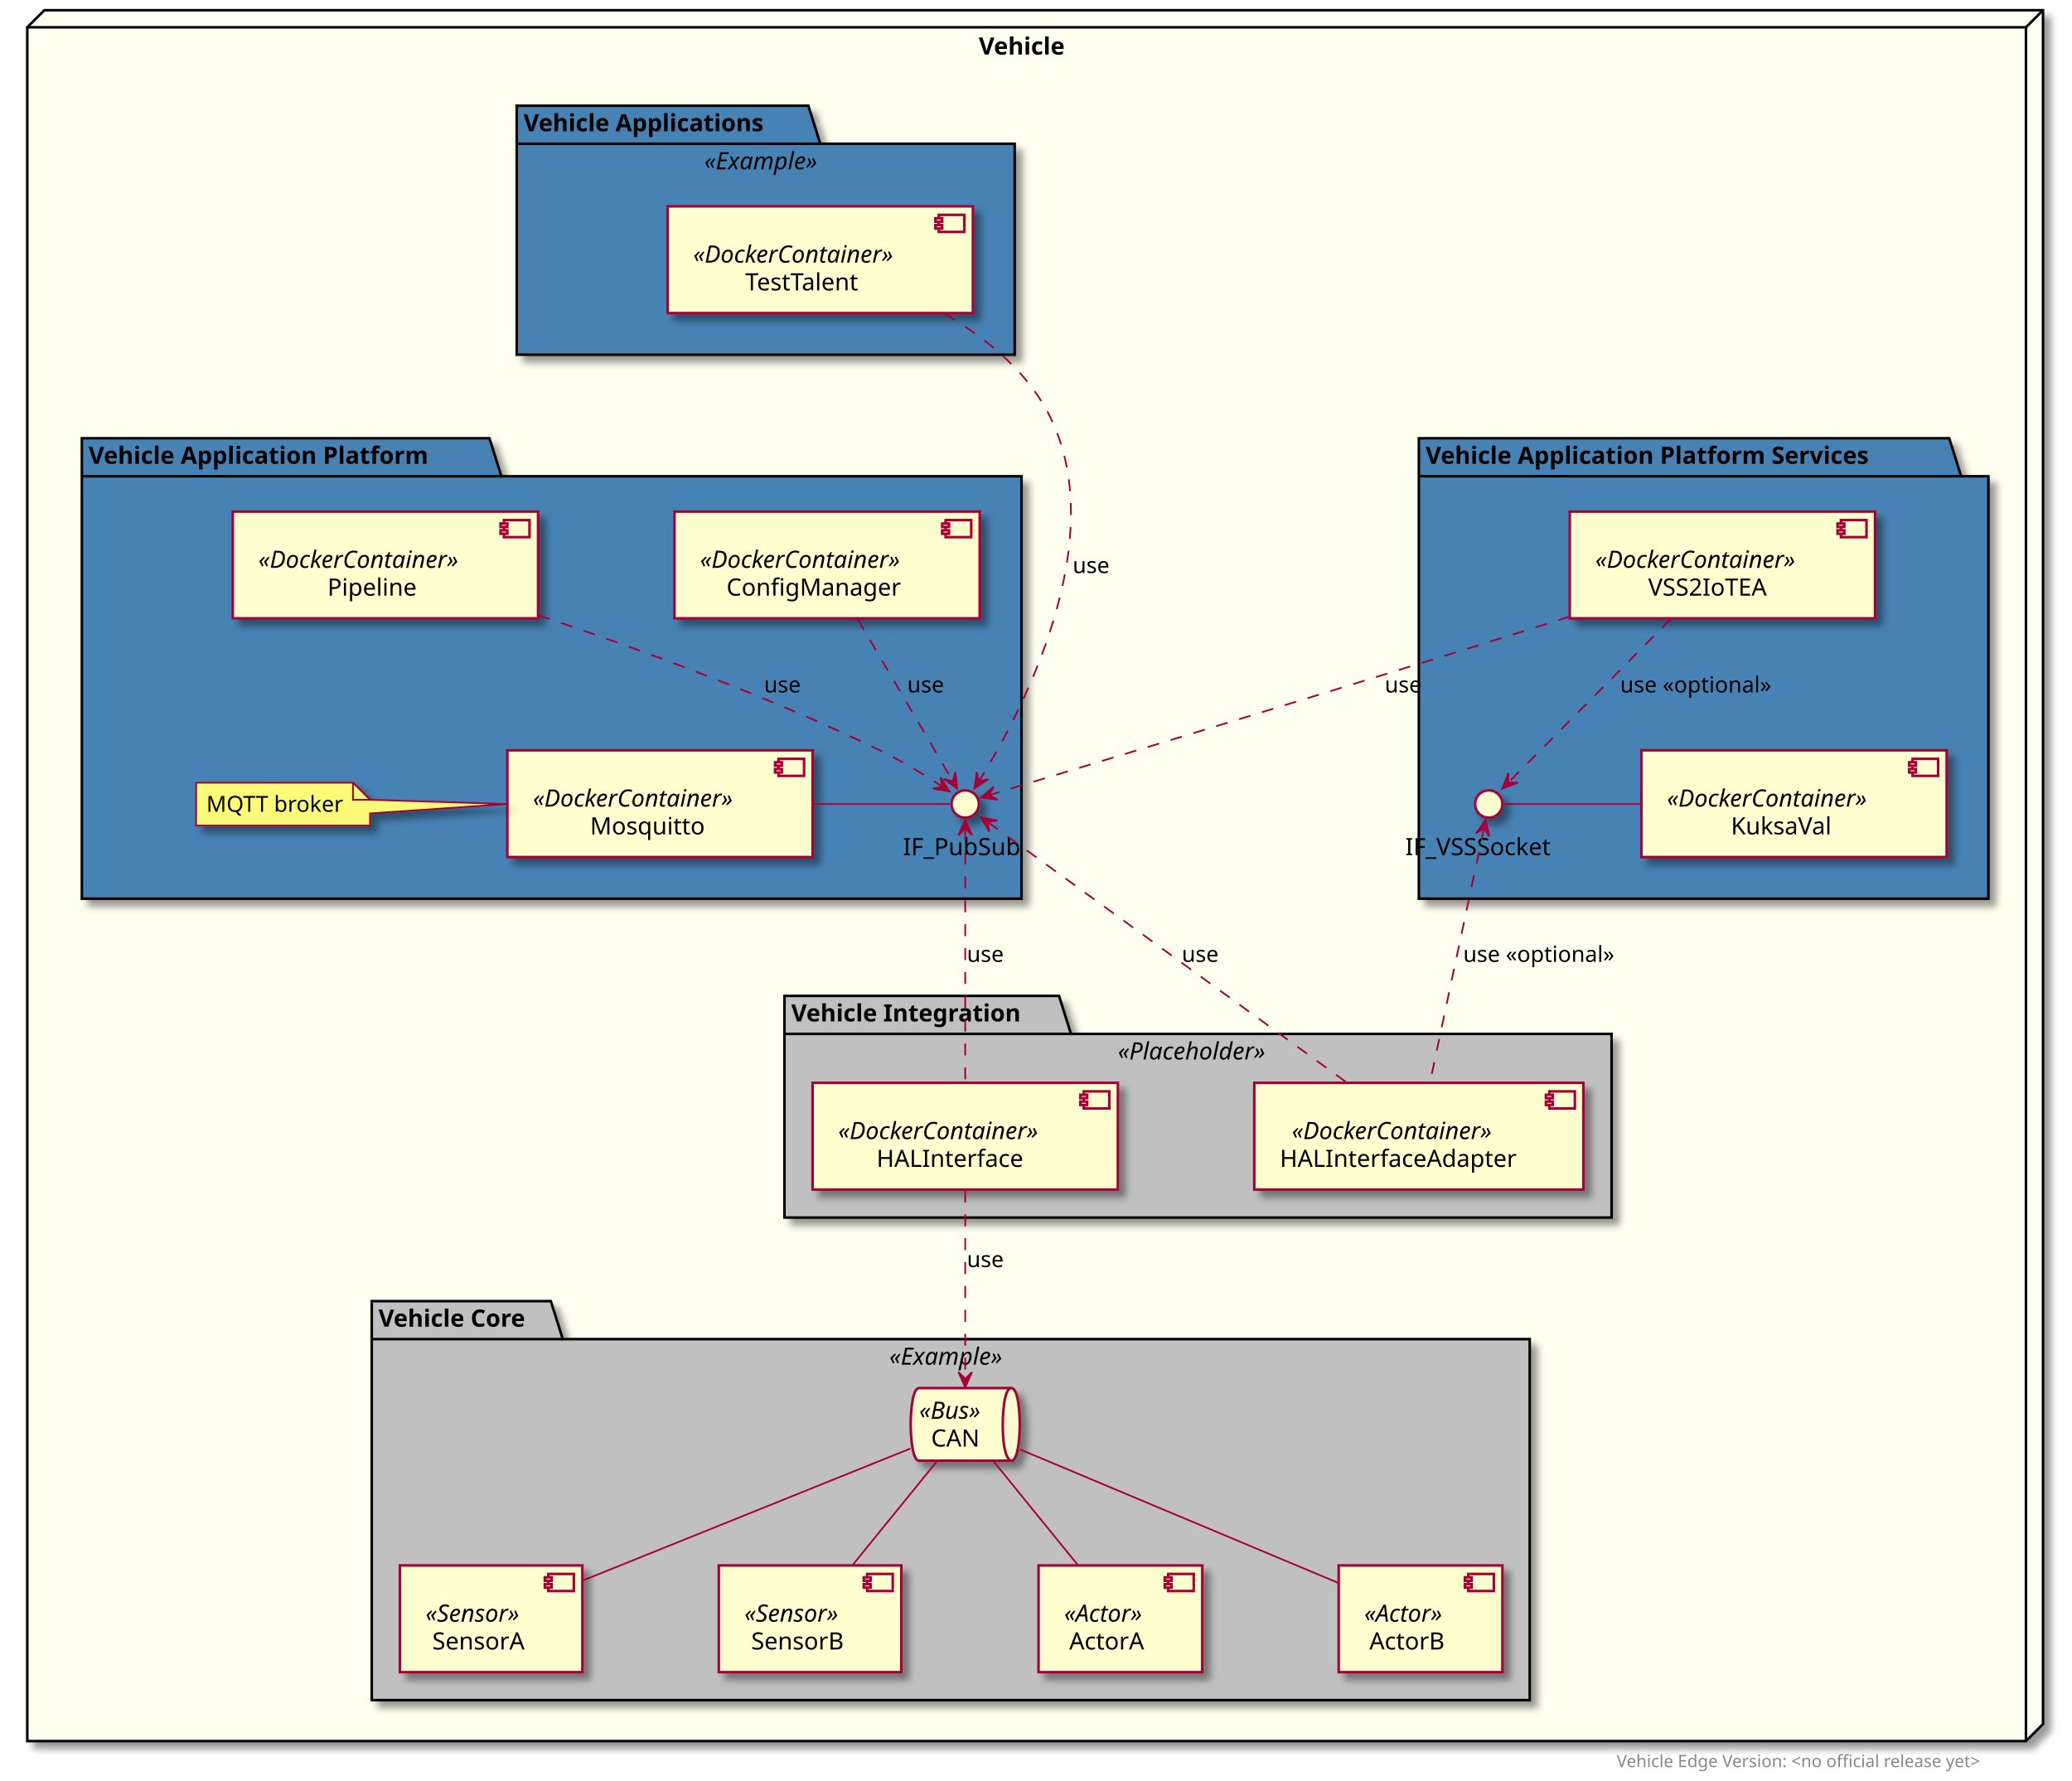
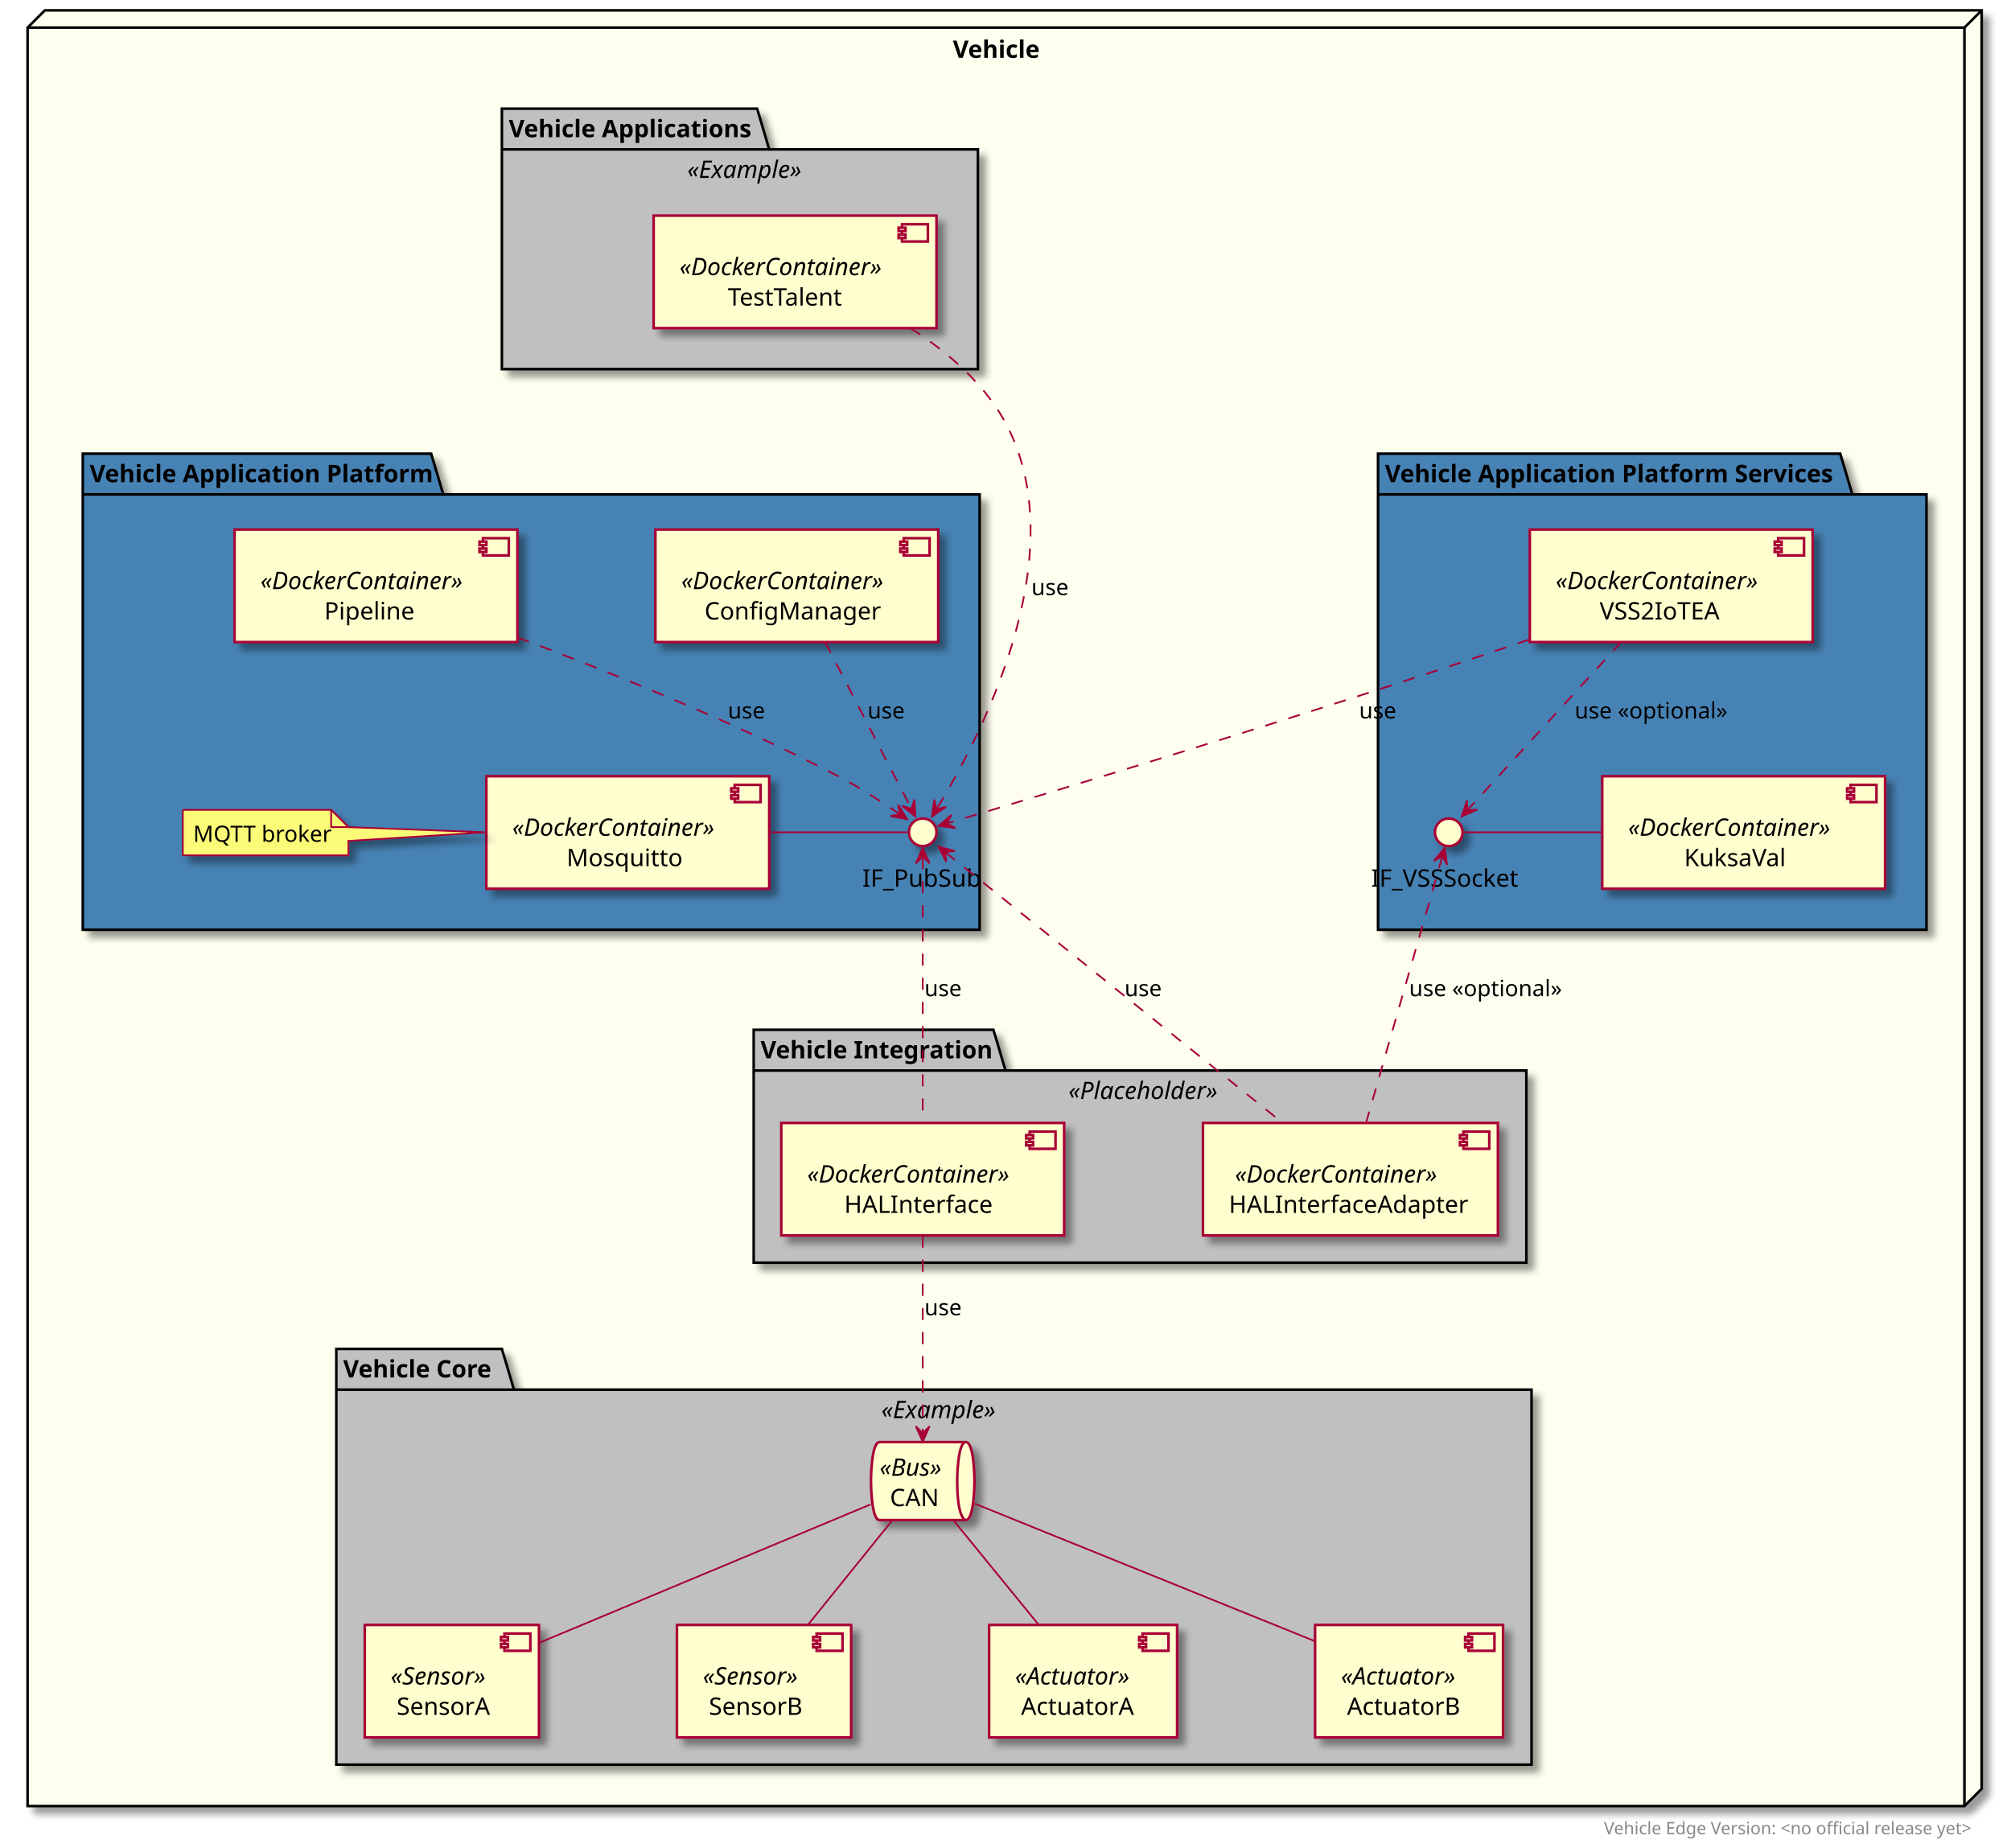
- <svg xmlns="http://www.w3.org/2000/svg" contentScriptType="application/ecmascript" contentStyleType="text/css" height="1044px" preserveAspectRatio="none" style="width:1215px;height:1044px;" version="1.1" viewBox="0 0 1215 1044" width="1215px" zoomAndPan="magnify">
+ <svg xmlns="http://www.w3.org/2000/svg" contentScriptType="application/ecmascript" contentStyleType="text/css" height="1071px" preserveAspectRatio="none" style="width:1166px;height:1071px;" version="1.1" viewBox="0 0 1166 1071" width="1166px" zoomAndPan="magnify">
  <defs>
-     <filter height="300%" id="fizo7m7ipz1rs" width="300%" x="-1" y="-1">
+     <filter height="300%" id="f1oerkm5m8w1d6" width="300%" x="-1" y="-1">
      <feGaussianBlur result="blurOut" stdDeviation="2.0" />
      <feColorMatrix in="blurOut" result="blurOut2" type="matrix" values="0 0 0 0 0 0 0 0 0 0 0 0 0 0 0 0 0 0 .4 0" />
      <feOffset dx="4.0" dy="4.0" in="blurOut2" result="blurOut3" />
      <feBlend in="SourceGraphic" in2="blurOut3" mode="normal" />
    </filter>
  </defs>
  <g>
-     <polygon fill="#FFFFF0" filter="url(#fizo7m7ipz1rs)" points="16,16,26,6,1198,6,1198,1011,1188,1021,16,1021,16,16" style="stroke:#000000;stroke-width:1.5;" />
-     <line style="stroke:#000000;stroke-width:1.5;" x1="1188" x2="1198" y1="16" y2="6" />
-     <line style="stroke:#000000;stroke-width:1.5;" x1="16" x2="1188" y1="16" y2="16" />
-     <line style="stroke:#000000;stroke-width:1.5;" x1="1188" x2="1188" y1="16" y2="1021" />
-     <text fill="#000000" font-family="sans-serif" font-size="14" font-weight="bold" lengthAdjust="spacing" textLength="58" x="574" y="31.995">Vehicle</text>
-     <polygon fill="#4682B4" filter="url(#fizo7m7ipz1rs)" points="48,257,287,257,294,279.297,599,279.297,599,527,48,527,48,257" style="stroke:#000000;stroke-width:1.5;" />
-     <line style="stroke:#000000;stroke-width:1.5;" x1="48" x2="294" y1="279.297" y2="279.297" />
-     <text fill="#000000" font-family="sans-serif" font-size="14" font-weight="bold" lengthAdjust="spacing" textLength="233" x="52" y="271.995">Vehicle Application Platform</text>
-     <polygon fill="#4682B4" filter="url(#fizo7m7ipz1rs)" points="832,257,1143,257,1150,279.297,1166,279.297,1166,527,832,527,832,257" style="stroke:#000000;stroke-width:1.5;" />
-     <line style="stroke:#000000;stroke-width:1.5;" x1="832" x2="1150" y1="279.297" y2="279.297" />
-     <text fill="#000000" font-family="sans-serif" font-size="14" font-weight="bold" lengthAdjust="spacing" textLength="305" x="836" y="271.995">Vehicle Application Platform Services</text>
-     <polygon fill="#4682B4" filter="url(#fizo7m7ipz1rs)" points="303,62,474,62,481,84.297,595,84.297,595,208,303,208,303,62" style="stroke:#000000;stroke-width:1.5;" />
-     <line style="stroke:#000000;stroke-width:1.5;" x1="303" x2="481" y1="84.297" y2="84.297" />
-     <text fill="#000000" font-family="sans-serif" font-size="14" font-weight="bold" lengthAdjust="spacing" textLength="165" x="307" y="76.995">Vehicle Applications</text>
-     <text fill="#000000" font-family="sans-serif" font-size="14" font-style="italic" lengthAdjust="spacing" textLength="80" x="413" y="99.292">«Example»</text>
-     <polygon fill="#C0C0C0" filter="url(#fizo7m7ipz1rs)" points="460,584,621,584,628,606.297,945,606.297,945,714,460,714,460,584" style="stroke:#000000;stroke-width:1.5;" />
-     <line style="stroke:#000000;stroke-width:1.5;" x1="460" x2="628" y1="606.297" y2="606.297" />
-     <text fill="#000000" font-family="sans-serif" font-size="14" font-weight="bold" lengthAdjust="spacing" textLength="155" x="464" y="598.995">Vehicle Integration</text>
-     <text fill="#000000" font-family="sans-serif" font-size="14" font-style="italic" lengthAdjust="spacing" textLength="102" x="655.5" y="621.292">«Placeholder»</text>
-     <polygon fill="#C0C0C0" filter="url(#fizo7m7ipz1rs)" points="218,763,323,763,330,785.297,897,785.297,897,997,218,997,218,763" style="stroke:#000000;stroke-width:1.5;" />
-     <line style="stroke:#000000;stroke-width:1.5;" x1="218" x2="330" y1="785.297" y2="785.297" />
-     <text fill="#000000" font-family="sans-serif" font-size="14" font-weight="bold" lengthAdjust="spacing" textLength="99" x="222" y="777.995">Vehicle Core</text>
-     <text fill="#000000" font-family="sans-serif" font-size="14" font-style="italic" lengthAdjust="spacing" textLength="80" x="521.5" y="800.292">«Example»</text>
-     <rect fill="#FEFECE" filter="url(#fizo7m7ipz1rs)" height="62.594" style="stroke:#A80036;stroke-width:1.5;" width="179" x="395.5" y="300" />
-     <rect fill="#FEFECE" height="10" style="stroke:#A80036;stroke-width:1.5;" width="15" x="554.5" y="305" />
-     <rect fill="#FEFECE" height="2" style="stroke:#A80036;stroke-width:1.5;" width="4" x="552.5" y="307" />
-     <rect fill="#FEFECE" height="2" style="stroke:#A80036;stroke-width:1.5;" width="4" x="552.5" y="311" />
-     <text fill="#000000" font-family="sans-serif" font-size="14" font-style="italic" lengthAdjust="spacing" textLength="139" x="410.5" y="332.995">«DockerContainer»</text>
-     <text fill="#000000" font-family="sans-serif" font-size="14" lengthAdjust="spacing" textLength="108" x="426" y="349.292">ConfigManager</text>
-     <rect fill="#FEFECE" filter="url(#fizo7m7ipz1rs)" height="62.594" style="stroke:#A80036;stroke-width:1.5;" width="179" x="136.5" y="300" />
-     <rect fill="#FEFECE" height="10" style="stroke:#A80036;stroke-width:1.5;" width="15" x="295.5" y="305" />
-     <rect fill="#FEFECE" height="2" style="stroke:#A80036;stroke-width:1.5;" width="4" x="293.5" y="307" />
-     <rect fill="#FEFECE" height="2" style="stroke:#A80036;stroke-width:1.5;" width="4" x="293.5" y="311" />
-     <text fill="#000000" font-family="sans-serif" font-size="14" font-style="italic" lengthAdjust="spacing" textLength="139" x="151.5" y="332.995">«DockerContainer»</text>
-     <text fill="#000000" font-family="sans-serif" font-size="14" lengthAdjust="spacing" textLength="58" x="192" y="349.292">Pipeline</text>
-     <rect fill="#FEFECE" filter="url(#fizo7m7ipz1rs)" height="62.594" style="stroke:#A80036;stroke-width:1.5;" width="179" x="297.5" y="440" />
-     <rect fill="#FEFECE" height="10" style="stroke:#A80036;stroke-width:1.5;" width="15" x="456.5" y="445" />
-     <rect fill="#FEFECE" height="2" style="stroke:#A80036;stroke-width:1.5;" width="4" x="454.5" y="447" />
-     <rect fill="#FEFECE" height="2" style="stroke:#A80036;stroke-width:1.5;" width="4" x="454.5" y="451" />
-     <text fill="#000000" font-family="sans-serif" font-size="14" font-style="italic" lengthAdjust="spacing" textLength="139" x="312.5" y="472.995">«DockerContainer»</text>
-     <text fill="#000000" font-family="sans-serif" font-size="14" lengthAdjust="spacing" textLength="72" x="346" y="489.292">Mosquitto</text>
-     <ellipse cx="566" cy="471.5" fill="#FEFECE" filter="url(#fizo7m7ipz1rs)" rx="8" ry="8" style="stroke:#A80036;stroke-width:1.5;" />
-     <text fill="#000000" font-family="sans-serif" font-size="14" lengthAdjust="spacing" textLength="73" x="529.5" y="501.495">IF_PubSub</text>
-     <path d="M115,459 L115,484.133 A0,0 0 0 0 115,484.133 L217,484.133 A0,0 0 0 0 217,484.133 L217,477 L297.213,471.5 L217,469 L217,469 L207,459 L115,459 A0,0 0 0 0 115,459 " fill="#FBFB77" filter="url(#fizo7m7ipz1rs)" style="stroke:#A80036;stroke-width:1.0;" />
-     <path d="M207,459 L207,469 L217,469 L207,459 " fill="#FBFB77" style="stroke:#A80036;stroke-width:1.0;" />
-     <text fill="#000000" font-family="sans-serif" font-size="13" lengthAdjust="spacing" textLength="81" x="121" y="476.067">MQTT broker</text>
-     <rect fill="#FEFECE" filter="url(#fizo7m7ipz1rs)" height="62.594" style="stroke:#A80036;stroke-width:1.5;" width="179" x="920.5" y="300" />
-     <rect fill="#FEFECE" height="10" style="stroke:#A80036;stroke-width:1.5;" width="15" x="1079.5" y="305" />
-     <rect fill="#FEFECE" height="2" style="stroke:#A80036;stroke-width:1.5;" width="4" x="1077.5" y="307" />
-     <rect fill="#FEFECE" height="2" style="stroke:#A80036;stroke-width:1.5;" width="4" x="1077.5" y="311" />
-     <text fill="#000000" font-family="sans-serif" font-size="14" font-style="italic" lengthAdjust="spacing" textLength="139" x="935.5" y="332.995">«DockerContainer»</text>
-     <text fill="#000000" font-family="sans-serif" font-size="14" lengthAdjust="spacing" textLength="77" x="966.5" y="349.292">VSS2IoTEA</text>
-     <rect fill="#FEFECE" filter="url(#fizo7m7ipz1rs)" height="62.594" style="stroke:#A80036;stroke-width:1.5;" width="179" x="962.5" y="440" />
-     <rect fill="#FEFECE" height="10" style="stroke:#A80036;stroke-width:1.5;" width="15" x="1121.5" y="445" />
-     <rect fill="#FEFECE" height="2" style="stroke:#A80036;stroke-width:1.5;" width="4" x="1119.5" y="447" />
-     <rect fill="#FEFECE" height="2" style="stroke:#A80036;stroke-width:1.5;" width="4" x="1119.5" y="451" />
-     <text fill="#000000" font-family="sans-serif" font-size="14" font-style="italic" lengthAdjust="spacing" textLength="139" x="977.5" y="472.995">«DockerContainer»</text>
-     <text fill="#000000" font-family="sans-serif" font-size="14" lengthAdjust="spacing" textLength="64" x="1015" y="489.292">KuksaVal</text>
-     <ellipse cx="873" cy="471.5" fill="#FEFECE" filter="url(#fizo7m7ipz1rs)" rx="8" ry="8" style="stroke:#A80036;stroke-width:1.5;" />
-     <text fill="#000000" font-family="sans-serif" font-size="14" lengthAdjust="spacing" textLength="98" x="824" y="501.495">IF_VSSSocket</text>
-     <rect fill="#FEFECE" filter="url(#fizo7m7ipz1rs)" height="62.594" style="stroke:#A80036;stroke-width:1.5;" width="179" x="391.5" y="121" />
-     <rect fill="#FEFECE" height="10" style="stroke:#A80036;stroke-width:1.5;" width="15" x="550.5" y="126" />
-     <rect fill="#FEFECE" height="2" style="stroke:#A80036;stroke-width:1.5;" width="4" x="548.5" y="128" />
-     <rect fill="#FEFECE" height="2" style="stroke:#A80036;stroke-width:1.5;" width="4" x="548.5" y="132" />
-     <text fill="#000000" font-family="sans-serif" font-size="14" font-style="italic" lengthAdjust="spacing" textLength="139" x="406.5" y="153.995">«DockerContainer»</text>
-     <text fill="#000000" font-family="sans-serif" font-size="14" lengthAdjust="spacing" textLength="78" x="437" y="170.292">TestTalent</text>
-     <rect fill="#FEFECE" filter="url(#fizo7m7ipz1rs)" height="62.594" style="stroke:#A80036;stroke-width:1.5;" width="179" x="476.5" y="635" />
-     <rect fill="#FEFECE" height="10" style="stroke:#A80036;stroke-width:1.5;" width="15" x="635.5" y="640" />
-     <rect fill="#FEFECE" height="2" style="stroke:#A80036;stroke-width:1.5;" width="4" x="633.5" y="642" />
-     <rect fill="#FEFECE" height="2" style="stroke:#A80036;stroke-width:1.5;" width="4" x="633.5" y="646" />
-     <text fill="#000000" font-family="sans-serif" font-size="14" font-style="italic" lengthAdjust="spacing" textLength="139" x="491.5" y="667.995">«DockerContainer»</text>
-     <text fill="#000000" font-family="sans-serif" font-size="14" lengthAdjust="spacing" textLength="94" x="514" y="684.292">HALInterface</text>
-     <rect fill="#FEFECE" filter="url(#fizo7m7ipz1rs)" height="62.594" style="stroke:#A80036;stroke-width:1.5;" width="193" x="735.5" y="635" />
-     <rect fill="#FEFECE" height="10" style="stroke:#A80036;stroke-width:1.5;" width="15" x="908.5" y="640" />
-     <rect fill="#FEFECE" height="2" style="stroke:#A80036;stroke-width:1.5;" width="4" x="906.5" y="642" />
-     <rect fill="#FEFECE" height="2" style="stroke:#A80036;stroke-width:1.5;" width="4" x="906.5" y="646" />
-     <text fill="#000000" font-family="sans-serif" font-size="14" font-style="italic" lengthAdjust="spacing" textLength="139" x="757.5" y="667.995">«DockerContainer»</text>
-     <text fill="#000000" font-family="sans-serif" font-size="14" lengthAdjust="spacing" textLength="153" x="750.5" y="684.292">HALInterfaceAdapter</text>
-     <rect fill="#FEFECE" filter="url(#fizo7m7ipz1rs)" height="62.594" style="stroke:#A80036;stroke-width:1.5;" width="107" x="234.5" y="918" />
-     <rect fill="#FEFECE" height="10" style="stroke:#A80036;stroke-width:1.5;" width="15" x="321.5" y="923" />
-     <rect fill="#FEFECE" height="2" style="stroke:#A80036;stroke-width:1.5;" width="4" x="319.5" y="925" />
-     <rect fill="#FEFECE" height="2" style="stroke:#A80036;stroke-width:1.5;" width="4" x="319.5" y="929" />
-     <text fill="#000000" font-family="sans-serif" font-size="14" font-style="italic" lengthAdjust="spacing" textLength="67" x="249.5" y="950.995">«Sensor»</text>
-     <text fill="#000000" font-family="sans-serif" font-size="14" lengthAdjust="spacing" textLength="59" x="253.5" y="967.292">SensorA</text>
-     <rect fill="#FEFECE" filter="url(#fizo7m7ipz1rs)" height="62.594" style="stroke:#A80036;stroke-width:1.5;" width="107" x="421.5" y="918" />
-     <rect fill="#FEFECE" height="10" style="stroke:#A80036;stroke-width:1.5;" width="15" x="508.5" y="923" />
-     <rect fill="#FEFECE" height="2" style="stroke:#A80036;stroke-width:1.5;" width="4" x="506.5" y="925" />
-     <rect fill="#FEFECE" height="2" style="stroke:#A80036;stroke-width:1.5;" width="4" x="506.5" y="929" />
-     <text fill="#000000" font-family="sans-serif" font-size="14" font-style="italic" lengthAdjust="spacing" textLength="67" x="436.5" y="950.995">«Sensor»</text>
-     <text fill="#000000" font-family="sans-serif" font-size="14" lengthAdjust="spacing" textLength="59" x="440.5" y="967.292">SensorB</text>
-     <rect fill="#FEFECE" filter="url(#fizo7m7ipz1rs)" height="62.594" style="stroke:#A80036;stroke-width:1.5;" width="96" x="609" y="918" />
-     <rect fill="#FEFECE" height="10" style="stroke:#A80036;stroke-width:1.5;" width="15" x="685" y="923" />
-     <rect fill="#FEFECE" height="2" style="stroke:#A80036;stroke-width:1.5;" width="4" x="683" y="925" />
-     <rect fill="#FEFECE" height="2" style="stroke:#A80036;stroke-width:1.5;" width="4" x="683" y="929" />
-     <text fill="#000000" font-family="sans-serif" font-size="14" font-style="italic" lengthAdjust="spacing" textLength="56" x="624" y="950.995">«Actor»</text>
-     <text fill="#000000" font-family="sans-serif" font-size="14" lengthAdjust="spacing" textLength="50" x="627" y="967.292">ActorA</text>
-     <rect fill="#FEFECE" filter="url(#fizo7m7ipz1rs)" height="62.594" style="stroke:#A80036;stroke-width:1.5;" width="96" x="785" y="918" />
-     <rect fill="#FEFECE" height="10" style="stroke:#A80036;stroke-width:1.5;" width="15" x="861" y="923" />
-     <rect fill="#FEFECE" height="2" style="stroke:#A80036;stroke-width:1.5;" width="4" x="859" y="925" />
-     <rect fill="#FEFECE" height="2" style="stroke:#A80036;stroke-width:1.5;" width="4" x="859" y="929" />
-     <text fill="#000000" font-family="sans-serif" font-size="14" font-style="italic" lengthAdjust="spacing" textLength="56" x="800" y="950.995">«Actor»</text>
-     <text fill="#000000" font-family="sans-serif" font-size="14" lengthAdjust="spacing" textLength="50" x="803" y="967.292">ActorB</text>
-     <path d="M539,814 L593,814 C598,814 598,835.297 598,835.297 C598,835.297 598,856.594 593,856.594 L539,856.594 C534,856.594 534,835.297 534,835.297 C534,835.297 534,814 539,814 " fill="#FEFECE" filter="url(#fizo7m7ipz1rs)" style="stroke:#A80036;stroke-width:1.5;" />
-     <path d="M593,814 C588,814 588,835.297 588,835.297 C588,856.594 593,856.594 593,856.594 " fill="none" style="stroke:#A80036;stroke-width:1.5;" />
-     <text fill="#000000" font-family="sans-serif" font-size="14" font-style="italic" lengthAdjust="spacing" textLength="44" x="539" y="831.995">«Bus»</text>
-     <text fill="#000000" font-family="sans-serif" font-size="14" lengthAdjust="spacing" textLength="30" x="546" y="848.292">CAN</text>
-     <path d="M476.85,471.5 C503.548,471.5 530.247,471.5 556.946,471.5 " fill="none" id="Mosquitto-if_pb" style="stroke:#A80036;stroke-width:1.0;" />
-     <path d="M882.09,471.5 C908.86,471.5 935.629,471.5 962.399,471.5 " fill="none" id="if_vss-KuksaVal" style="stroke:#A80036;stroke-width:1.0;" />
-     <path d="M533.838,849.457 C486.816,868.402 398.716,903.895 341.746,926.847 " fill="none" id="CAN-SensorA" style="stroke:#A80036;stroke-width:1.0;" />
-     <path d="M549.309,857.043 C535.455,874.093 515.548,898.594 499.825,917.946 " fill="none" id="CAN-SensorB" style="stroke:#A80036;stroke-width:1.0;" />
-     <path d="M582.691,857.043 C596.545,874.093 616.452,898.594 632.175,917.946 " fill="none" id="CAN-ActorA" style="stroke:#A80036;stroke-width:1.0;" />
-     <path d="M598.206,850.01 C644.671,869.5 730.848,905.65 784.879,928.314 " fill="none" id="CAN-ActorB" style="stroke:#A80036;stroke-width:1.0;" />
-     <path d="M554.01,184.068 C577.489,197.811 600.818,216.549 614,241 C654.486,316.097 596.506,422.06 574.153,458.011 " fill="none" id="TestTalent-to-if_pb" style="stroke:#A80036;stroke-width:1.0;stroke-dasharray:7.0,7.0;" />
-     <polygon fill="#A80036" points="571.369,462.421,579.555,456.945,574.038,458.193,572.789,452.675,571.369,462.421" style="stroke:#A80036;stroke-width:1.0;" />
-     <text fill="#000000" font-family="sans-serif" font-size="13" lengthAdjust="spacing" textLength="23" x="629" y="336.067">use</text>
-     <path d="M979.595,363.127 C949.614,393.327 905.356,437.908 884.575,458.841 " fill="none" id="VSS2IoTEA-to-if_vss" style="stroke:#A80036;stroke-width:1.0;stroke-dasharray:7.0,7.0;" />
-     <polygon fill="#A80036" points="880.977,462.465,890.157,458.896,884.5,458.917,884.479,453.26,880.977,462.465" style="stroke:#A80036;stroke-width:1.0;" />
-     <text fill="#000000" font-family="sans-serif" font-size="13" lengthAdjust="spacing" textLength="94" x="950" y="406.067">use «optional»</text>
-     <path d="M920.453,361.591 C918.958,362.065 917.472,362.535 916,363 C785.845,404.101 627.793,451.883 580.211,466.223 " fill="none" id="VSS2IoTEA-to-if_pb" style="stroke:#A80036;stroke-width:1.0;stroke-dasharray:7.0,7.0;" />
-     <polygon fill="#A80036" points="575.21,467.729,584.981,468.964,579.998,466.287,582.674,461.304,575.21,467.729" style="stroke:#A80036;stroke-width:1.0;" />
-     <text fill="#000000" font-family="sans-serif" font-size="13" lengthAdjust="spacing" textLength="23" x="812" y="406.067">use</text>
-     <path d="M315.724,360.763 C373.977,380.32 450.892,408.44 516,440 C528.854,446.231 542.658,454.808 552.498,461.28 " fill="none" id="Pipeline-to-if_pb" style="stroke:#A80036;stroke-width:1.0;stroke-dasharray:7.0,7.0;" />
-     <polygon fill="#A80036" points="556.722,464.09,551.442,455.776,552.558,461.322,547.013,462.438,556.722,464.09" style="stroke:#A80036;stroke-width:1.0;" />
-     <text fill="#000000" font-family="sans-serif" font-size="13" lengthAdjust="spacing" textLength="23" x="448" y="406.067">use</text>
-     <path d="M502.977,363.127 C520.482,392.951 546.22,436.8 558.691,458.048 " fill="none" id="ConfigManager-to-if_pb" style="stroke:#A80036;stroke-width:1.0;stroke-dasharray:7.0,7.0;" />
-     <polygon fill="#A80036" points="561.284,462.465,560.177,452.679,558.752,458.153,553.278,456.729,561.284,462.465" style="stroke:#A80036;stroke-width:1.0;" />
-     <text fill="#000000" font-family="sans-serif" font-size="13" lengthAdjust="spacing" textLength="23" x="532" y="406.067">use</text>
-     <path d="M579.461,482.267 C617.776,510.067 728.605,590.48 789.935,634.979 " fill="none" id="if_pb-backto-HALInterfaceAdapter" style="stroke:#A80036;stroke-width:1.0;stroke-dasharray:7.0,7.0;" />
-     <polygon fill="#A80036" points="575.156,479.143,580.092,487.665,579.203,482.079,584.79,481.19,575.156,479.143" style="stroke:#A80036;stroke-width:1.0;" />
-     <text fill="#000000" font-family="sans-serif" font-size="13" lengthAdjust="spacing" textLength="23" x="693" y="564.067">use</text>
-     <path d="M870.139,485.968 C863.638,516.571 847.616,591.992 838.542,634.705 " fill="none" id="if_vss-backto-HALInterfaceAdapter" style="stroke:#A80036;stroke-width:1.0;stroke-dasharray:7.0,7.0;" />
-     <polygon fill="#A80036" points="871.238,480.793,865.454,488.764,870.198,485.684,873.279,490.428,871.238,480.793" style="stroke:#A80036;stroke-width:1.0;" />
-     <text fill="#000000" font-family="sans-serif" font-size="13" lengthAdjust="spacing" textLength="94" x="858" y="564.067">use «optional»</text>
-     <path d="M566,485.968 C566,516.571 566,591.992 566,634.705 " fill="none" id="if_pb-backto-HALInterface" style="stroke:#A80036;stroke-width:1.0;stroke-dasharray:7.0,7.0;" />
-     <polygon fill="#A80036" points="566,480.793,562,489.793,566,485.793,570,489.793,566,480.793" style="stroke:#A80036;stroke-width:1.0;" />
-     <text fill="#000000" font-family="sans-serif" font-size="13" lengthAdjust="spacing" textLength="23" x="567" y="564.067">use</text>
-     <path d="M566,698.13 C566,729.688 566,778.362 566,808.223 " fill="none" id="HALInterface-to-CAN" style="stroke:#A80036;stroke-width:1.0;stroke-dasharray:7.0,7.0;" />
-     <polygon fill="#A80036" points="566,813.571,570,804.571,566,808.571,562,804.571,566,813.571" style="stroke:#A80036;stroke-width:1.0;" />
-     <text fill="#000000" font-family="sans-serif" font-size="13" lengthAdjust="spacing" textLength="23" x="567" y="743.067">use</text>
-     <text fill="#888888" font-family="sans-serif" font-size="10" lengthAdjust="spacing" textLength="254" x="948" y="1036.282">Vehicle Edge Version: &lt;no official release yet&gt;</text>
+     <polygon fill="#FFFFF0" filter="url(#f1oerkm5m8w1d6)" points="16,16,26,6,1149,6,1149,1037,1139,1047,16,1047,16,16" style="stroke:#000000;stroke-width:1.5;" />
+     <line style="stroke:#000000;stroke-width:1.5;" x1="1139" x2="1149" y1="16" y2="6" />
+     <line style="stroke:#000000;stroke-width:1.5;" x1="16" x2="1139" y1="16" y2="16" />
+     <line style="stroke:#000000;stroke-width:1.5;" x1="1139" x2="1139" y1="16" y2="1047" />
+     <text fill="#000000" font-family="sans-serif" font-size="14" font-weight="bold" lengthAdjust="spacing" textLength="52" x="552.5" y="33.533">Vehicle</text>
+     <polygon fill="#4682B4" filter="url(#f1oerkm5m8w1d6)" points="48,263,250,263,257,286.609,568,286.609,568,539,48,539,48,263" style="stroke:#000000;stroke-width:1.5;" />
+     <line style="stroke:#000000;stroke-width:1.5;" x1="48" x2="257" y1="286.609" y2="286.609" />
+     <text fill="#000000" font-family="sans-serif" font-size="14" font-weight="bold" lengthAdjust="spacing" textLength="196" x="52" y="279.533">Vehicle Application Platform</text>
+     <polygon fill="#4682B4" filter="url(#f1oerkm5m8w1d6)" points="799,263,1067,263,1074,286.609,1117,286.609,1117,539,799,539,799,263" style="stroke:#000000;stroke-width:1.5;" />
+     <line style="stroke:#000000;stroke-width:1.5;" x1="799" x2="1074" y1="286.609" y2="286.609" />
+     <text fill="#000000" font-family="sans-serif" font-size="14" font-weight="bold" lengthAdjust="spacing" textLength="262" x="803" y="279.533">Vehicle Application Platform Services</text>
+     <polygon fill="#C0C0C0" filter="url(#f1oerkm5m8w1d6)" points="291,63,439,63,446,86.609,567,86.609,567,214,291,214,291,63" style="stroke:#000000;stroke-width:1.5;" />
+     <line style="stroke:#000000;stroke-width:1.5;" x1="291" x2="446" y1="86.609" y2="86.609" />
+     <text fill="#000000" font-family="sans-serif" font-size="14" font-weight="bold" lengthAdjust="spacing" textLength="142" x="295" y="79.533">Vehicle Applications</text>
+     <text fill="#000000" font-family="sans-serif" font-size="14" font-style="italic" lengthAdjust="spacing" textLength="69" x="398.5" y="103.143">«Example»</text>
+     <polygon fill="#C0C0C0" filter="url(#f1oerkm5m8w1d6)" points="437,597,576,597,583,620.609,885,620.609,885,732,437,732,437,597" style="stroke:#000000;stroke-width:1.5;" />
+     <line style="stroke:#000000;stroke-width:1.5;" x1="437" x2="583" y1="620.609" y2="620.609" />
+     <text fill="#000000" font-family="sans-serif" font-size="14" font-weight="bold" lengthAdjust="spacing" textLength="133" x="441" y="613.533">Vehicle Integration</text>
+     <text fill="#000000" font-family="sans-serif" font-size="14" font-style="italic" lengthAdjust="spacing" textLength="91" x="619.5" y="637.143">«Placeholder»</text>
+     <polygon fill="#C0C0C0" filter="url(#f1oerkm5m8w1d6)" points="195,782,291,782,298,805.609,888,805.609,888,1023,195,1023,195,782" style="stroke:#000000;stroke-width:1.5;" />
+     <line style="stroke:#000000;stroke-width:1.5;" x1="195" x2="298" y1="805.609" y2="805.609" />
+     <text fill="#000000" font-family="sans-serif" font-size="14" font-weight="bold" lengthAdjust="spacing" textLength="90" x="199" y="798.533">Vehicle Core</text>
+     <text fill="#000000" font-family="sans-serif" font-size="14" font-style="italic" lengthAdjust="spacing" textLength="69" x="511" y="822.143">«Example»</text>
+     <rect fill="#FEFECE" filter="url(#f1oerkm5m8w1d6)" height="65.219" style="stroke:#A80036;stroke-width:1.5;" width="164" x="380" y="307" />
+     <rect fill="#FEFECE" height="10" style="stroke:#A80036;stroke-width:1.5;" width="15" x="524" y="312" />
+     <rect fill="#FEFECE" height="2" style="stroke:#A80036;stroke-width:1.5;" width="4" x="522" y="314" />
+     <rect fill="#FEFECE" height="2" style="stroke:#A80036;stroke-width:1.5;" width="4" x="522" y="318" />
+     <text fill="#000000" font-family="sans-serif" font-size="14" font-style="italic" lengthAdjust="spacing" textLength="124" x="395" y="341.533">«DockerContainer»</text>
+     <text fill="#000000" font-family="sans-serif" font-size="14" lengthAdjust="spacing" textLength="97" x="408.5" y="359.143">ConfigManager</text>
+     <rect fill="#FEFECE" filter="url(#f1oerkm5m8w1d6)" height="65.219" style="stroke:#A80036;stroke-width:1.5;" width="164" x="136" y="307" />
+     <rect fill="#FEFECE" height="10" style="stroke:#A80036;stroke-width:1.5;" width="15" x="280" y="312" />
+     <rect fill="#FEFECE" height="2" style="stroke:#A80036;stroke-width:1.5;" width="4" x="278" y="314" />
+     <rect fill="#FEFECE" height="2" style="stroke:#A80036;stroke-width:1.5;" width="4" x="278" y="318" />
+     <text fill="#000000" font-family="sans-serif" font-size="14" font-style="italic" lengthAdjust="spacing" textLength="124" x="151" y="341.533">«DockerContainer»</text>
+     <text fill="#000000" font-family="sans-serif" font-size="14" lengthAdjust="spacing" textLength="50" x="188" y="359.143">Pipeline</text>
+     <rect fill="#FEFECE" filter="url(#f1oerkm5m8w1d6)" height="65.219" style="stroke:#A80036;stroke-width:1.5;" width="164" x="282" y="450" />
+     <rect fill="#FEFECE" height="10" style="stroke:#A80036;stroke-width:1.5;" width="15" x="426" y="455" />
+     <rect fill="#FEFECE" height="2" style="stroke:#A80036;stroke-width:1.5;" width="4" x="424" y="457" />
+     <rect fill="#FEFECE" height="2" style="stroke:#A80036;stroke-width:1.5;" width="4" x="424" y="461" />
+     <text fill="#000000" font-family="sans-serif" font-size="14" font-style="italic" lengthAdjust="spacing" textLength="124" x="297" y="484.533">«DockerContainer»</text>
+     <text fill="#000000" font-family="sans-serif" font-size="14" lengthAdjust="spacing" textLength="61" x="328.5" y="502.143">Mosquitto</text>
+     <ellipse cx="535" cy="482.5" fill="#FEFECE" filter="url(#f1oerkm5m8w1d6)" rx="8" ry="8" style="stroke:#A80036;stroke-width:1.5;" />
+     <text fill="#000000" font-family="sans-serif" font-size="14" lengthAdjust="spacing" textLength="70" x="500" y="514.033">IF_PubSub</text>
+     <path d="M106,469.5 L106,495.852 A0,0 0 0 0 106,495.852 L202,495.852 A0,0 0 0 0 202,495.852 L202,487.5 L281.94,482.5 L202,479.5 L202,479.5 L192,469.5 L106,469.5 A0,0 0 0 0 106,469.5 " fill="#FBFB77" filter="url(#f1oerkm5m8w1d6)" style="stroke:#A80036;stroke-width:1.0;" />
+     <path d="M192,469.5 L192,479.5 L202,479.5 L192,469.5 " fill="#FBFB77" style="stroke:#A80036;stroke-width:1.0;" />
+     <text fill="#000000" font-family="sans-serif" font-size="13" lengthAdjust="spacing" textLength="75" x="112" y="487.995">MQTT broker</text>
+     <rect fill="#FEFECE" filter="url(#f1oerkm5m8w1d6)" height="65.219" style="stroke:#A80036;stroke-width:1.5;" width="164" x="887" y="307" />
+     <rect fill="#FEFECE" height="10" style="stroke:#A80036;stroke-width:1.5;" width="15" x="1031" y="312" />
+     <rect fill="#FEFECE" height="2" style="stroke:#A80036;stroke-width:1.5;" width="4" x="1029" y="314" />
+     <rect fill="#FEFECE" height="2" style="stroke:#A80036;stroke-width:1.5;" width="4" x="1029" y="318" />
+     <text fill="#000000" font-family="sans-serif" font-size="14" font-style="italic" lengthAdjust="spacing" textLength="124" x="902" y="341.533">«DockerContainer»</text>
+     <text fill="#000000" font-family="sans-serif" font-size="14" lengthAdjust="spacing" textLength="73" x="927.5" y="359.143">VSS2IoTEA</text>
+     <rect fill="#FEFECE" filter="url(#f1oerkm5m8w1d6)" height="65.219" style="stroke:#A80036;stroke-width:1.5;" width="164" x="929" y="450" />
+     <rect fill="#FEFECE" height="10" style="stroke:#A80036;stroke-width:1.5;" width="15" x="1073" y="455" />
+     <rect fill="#FEFECE" height="2" style="stroke:#A80036;stroke-width:1.5;" width="4" x="1071" y="457" />
+     <rect fill="#FEFECE" height="2" style="stroke:#A80036;stroke-width:1.5;" width="4" x="1071" y="461" />
+     <text fill="#000000" font-family="sans-serif" font-size="14" font-style="italic" lengthAdjust="spacing" textLength="124" x="944" y="484.533">«DockerContainer»</text>
+     <text fill="#000000" font-family="sans-serif" font-size="14" lengthAdjust="spacing" textLength="59" x="976.5" y="502.143">KuksaVal</text>
+     <ellipse cx="840" cy="482.5" fill="#FEFECE" filter="url(#f1oerkm5m8w1d6)" rx="8" ry="8" style="stroke:#A80036;stroke-width:1.5;" />
+     <text fill="#000000" font-family="sans-serif" font-size="14" lengthAdjust="spacing" textLength="90" x="795" y="514.033">IF_VSSSocket</text>
+     <rect fill="#FEFECE" filter="url(#f1oerkm5m8w1d6)" height="65.219" style="stroke:#A80036;stroke-width:1.5;" width="164" x="379" y="125" />
+     <rect fill="#FEFECE" height="10" style="stroke:#A80036;stroke-width:1.5;" width="15" x="523" y="130" />
+     <rect fill="#FEFECE" height="2" style="stroke:#A80036;stroke-width:1.5;" width="4" x="521" y="132" />
+     <rect fill="#FEFECE" height="2" style="stroke:#A80036;stroke-width:1.5;" width="4" x="521" y="136" />
+     <text fill="#000000" font-family="sans-serif" font-size="14" font-style="italic" lengthAdjust="spacing" textLength="124" x="394" y="159.533">«DockerContainer»</text>
+     <text fill="#000000" font-family="sans-serif" font-size="14" lengthAdjust="spacing" textLength="68" x="422" y="177.143">TestTalent</text>
+     <rect fill="#FEFECE" filter="url(#f1oerkm5m8w1d6)" height="65.219" style="stroke:#A80036;stroke-width:1.5;" width="164" x="453" y="651" />
+     <rect fill="#FEFECE" height="10" style="stroke:#A80036;stroke-width:1.5;" width="15" x="597" y="656" />
+     <rect fill="#FEFECE" height="2" style="stroke:#A80036;stroke-width:1.5;" width="4" x="595" y="658" />
+     <rect fill="#FEFECE" height="2" style="stroke:#A80036;stroke-width:1.5;" width="4" x="595" y="662" />
+     <text fill="#000000" font-family="sans-serif" font-size="14" font-style="italic" lengthAdjust="spacing" textLength="124" x="468" y="685.533">«DockerContainer»</text>
+     <text fill="#000000" font-family="sans-serif" font-size="14" lengthAdjust="spacing" textLength="81" x="489.5" y="703.143">HALInterface</text>
+     <rect fill="#FEFECE" filter="url(#f1oerkm5m8w1d6)" height="65.219" style="stroke:#A80036;stroke-width:1.5;" width="171" x="697.5" y="651" />
+     <rect fill="#FEFECE" height="10" style="stroke:#A80036;stroke-width:1.5;" width="15" x="848.5" y="656" />
+     <rect fill="#FEFECE" height="2" style="stroke:#A80036;stroke-width:1.5;" width="4" x="846.5" y="658" />
+     <rect fill="#FEFECE" height="2" style="stroke:#A80036;stroke-width:1.5;" width="4" x="846.5" y="662" />
+     <text fill="#000000" font-family="sans-serif" font-size="14" font-style="italic" lengthAdjust="spacing" textLength="124" x="716" y="685.533">«DockerContainer»</text>
+     <text fill="#000000" font-family="sans-serif" font-size="14" lengthAdjust="spacing" textLength="131" x="712.5" y="703.143">HALInterfaceAdapter</text>
+     <rect fill="#FEFECE" filter="url(#f1oerkm5m8w1d6)" height="65.219" style="stroke:#A80036;stroke-width:1.5;" width="101" x="211.5" y="942" />
+     <rect fill="#FEFECE" height="10" style="stroke:#A80036;stroke-width:1.5;" width="15" x="292.5" y="947" />
+     <rect fill="#FEFECE" height="2" style="stroke:#A80036;stroke-width:1.5;" width="4" x="290.5" y="949" />
+     <rect fill="#FEFECE" height="2" style="stroke:#A80036;stroke-width:1.5;" width="4" x="290.5" y="953" />
+     <text fill="#000000" font-family="sans-serif" font-size="14" font-style="italic" lengthAdjust="spacing" textLength="61" x="226.5" y="976.533">«Sensor»</text>
+     <text fill="#000000" font-family="sans-serif" font-size="14" lengthAdjust="spacing" textLength="54" x="230" y="994.143">SensorA</text>
+     <rect fill="#FEFECE" filter="url(#f1oerkm5m8w1d6)" height="65.219" style="stroke:#A80036;stroke-width:1.5;" width="101" x="392.5" y="942" />
+     <rect fill="#FEFECE" height="10" style="stroke:#A80036;stroke-width:1.5;" width="15" x="473.5" y="947" />
+     <rect fill="#FEFECE" height="2" style="stroke:#A80036;stroke-width:1.5;" width="4" x="471.5" y="949" />
+     <rect fill="#FEFECE" height="2" style="stroke:#A80036;stroke-width:1.5;" width="4" x="471.5" y="953" />
+     <text fill="#000000" font-family="sans-serif" font-size="14" font-style="italic" lengthAdjust="spacing" textLength="61" x="407.5" y="976.533">«Sensor»</text>
+     <text fill="#000000" font-family="sans-serif" font-size="14" lengthAdjust="spacing" textLength="54" x="411" y="994.143">SensorB</text>
+     <rect fill="#FEFECE" filter="url(#f1oerkm5m8w1d6)" height="65.219" style="stroke:#A80036;stroke-width:1.5;" width="109" x="573.5" y="942" />
+     <rect fill="#FEFECE" height="10" style="stroke:#A80036;stroke-width:1.5;" width="15" x="662.5" y="947" />
+     <rect fill="#FEFECE" height="2" style="stroke:#A80036;stroke-width:1.5;" width="4" x="660.5" y="949" />
+     <rect fill="#FEFECE" height="2" style="stroke:#A80036;stroke-width:1.5;" width="4" x="660.5" y="953" />
+     <text fill="#000000" font-family="sans-serif" font-size="14" font-style="italic" lengthAdjust="spacing" textLength="69" x="588.5" y="976.533">«Actuator»</text>
+     <text fill="#000000" font-family="sans-serif" font-size="14" lengthAdjust="spacing" textLength="62" x="592" y="994.143">ActuatorA</text>
+     <rect fill="#FEFECE" filter="url(#f1oerkm5m8w1d6)" height="65.219" style="stroke:#A80036;stroke-width:1.5;" width="109" x="762.5" y="942" />
+     <rect fill="#FEFECE" height="10" style="stroke:#A80036;stroke-width:1.5;" width="15" x="851.5" y="947" />
+     <rect fill="#FEFECE" height="2" style="stroke:#A80036;stroke-width:1.5;" width="4" x="849.5" y="949" />
+     <rect fill="#FEFECE" height="2" style="stroke:#A80036;stroke-width:1.5;" width="4" x="849.5" y="953" />
+     <text fill="#000000" font-family="sans-serif" font-size="14" font-style="italic" lengthAdjust="spacing" textLength="69" x="777.5" y="976.533">«Actuator»</text>
+     <text fill="#000000" font-family="sans-serif" font-size="14" lengthAdjust="spacing" textLength="62" x="781" y="994.143">ActuatorB</text>
+     <path d="M510,836 L560,836 C565,836 565,858.609 565,858.609 C565,858.609 565,881.219 560,881.219 L510,881.219 C505,881.219 505,858.609 505,858.609 C505,858.609 505,836 510,836 " fill="#FEFECE" filter="url(#f1oerkm5m8w1d6)" style="stroke:#A80036;stroke-width:1.5;" />
+     <path d="M560,836 C555,836 555,858.609 555,858.609 C555,881.219 560,881.219 560,881.219 " fill="none" style="stroke:#A80036;stroke-width:1.5;" />
+     <text fill="#000000" font-family="sans-serif" font-size="14" font-style="italic" lengthAdjust="spacing" textLength="40" x="510" y="855.533">«Bus»</text>
+     <text fill="#000000" font-family="sans-serif" font-size="14" lengthAdjust="spacing" textLength="28" x="516" y="873.143">CAN</text>
+     <path d="M446.16,482.5 C472.77,482.5 499.37,482.5 525.98,482.5 " fill="none" id="Mosquitto-if_pb" style="stroke:#A80036;stroke-width:1.0;" />
+     <path d="M849.02,482.5 C875.59,482.5 902.17,482.5 928.74,482.5 " fill="none" id="if_vss-KuksaVal" style="stroke:#A80036;stroke-width:1.0;" />
+     <path d="M504.74,872.14 C458.3,891.53 368.93,928.85 312.55,952.39 " fill="none" id="CAN-SensorA" style="stroke:#A80036;stroke-width:1.0;" />
+     <path d="M517.48,881.21 C503.61,898.39 484.05,922.63 468.45,941.96 " fill="none" id="CAN-SensorB" style="stroke:#A80036;stroke-width:1.0;" />
+     <path d="M552.71,881.21 C566.73,898.39 586.5,922.63 602.27,941.96 " fill="none" id="CAN-ActuatorA" style="stroke:#A80036;stroke-width:1.0;" />
+     <path d="M565.18,871.7 C612.21,890.71 703.68,927.69 762.47,951.46 " fill="none" id="CAN-ActuatorB" style="stroke:#A80036;stroke-width:1.0;" />
+     <path d="M527.7,190.12 C549.75,204.22 571.76,223.12 584,247 C623.75,324.58 565.57,432.31 543.17,468.82 " fill="none" id="TestTalent-to-if_pb" style="stroke:#A80036;stroke-width:1.0;stroke-dasharray:7.0,7.0;" />
+     <polygon fill="#A80036" points="540.38,473.3,548.534,467.776,543.024,469.056,541.743,463.546,540.38,473.3" style="stroke:#A80036;stroke-width:1.0;" />
+     <text fill="#000000" font-family="sans-serif" font-size="13" lengthAdjust="spacing" textLength="21" x="598" y="344.995">use</text>
+     <path d="M940.05,372.14 C911.91,402.9 870.66,447.99 851.09,469.38 " fill="none" id="VSS2IoTEA-to-if_vss" style="stroke:#A80036;stroke-width:1.0;stroke-dasharray:7.0,7.0;" />
+     <polygon fill="#A80036" points="847.47,473.33,856.497,469.391,850.845,469.641,850.595,463.99,847.47,473.33" style="stroke:#A80036;stroke-width:1.0;" />
+     <text fill="#000000" font-family="sans-serif" font-size="13" lengthAdjust="spacing" textLength="84" x="913" y="416.495">use «optional»</text>
+     <path d="M886.64,370.76 C885.42,371.18 884.2,371.59 883,372 C754.25,415.81 596.65,463.16 549.18,477.29 " fill="none" id="VSS2IoTEA-to-if_pb" style="stroke:#A80036;stroke-width:1.0;stroke-dasharray:7.0,7.0;" />
+     <polygon fill="#A80036" points="544.19,478.78,553.955,480.065,548.985,477.363,551.687,472.393,544.19,478.78" style="stroke:#A80036;stroke-width:1.0;" />
+     <text fill="#000000" font-family="sans-serif" font-size="13" lengthAdjust="spacing" textLength="21" x="788" y="416.495">use</text>
+     <path d="M300.08,369.56 C354.04,389.74 425.58,418.57 486,450 C498.6,456.56 512.13,465.4 521.77,472.05 " fill="none" id="Pipeline-to-if_pb" style="stroke:#A80036;stroke-width:1.0;stroke-dasharray:7.0,7.0;" />
+     <polygon fill="#A80036" points="525.91,474.94,520.813,466.513,521.808,472.081,516.239,473.076,525.91,474.94" style="stroke:#A80036;stroke-width:1.0;" />
+     <text fill="#000000" font-family="sans-serif" font-size="13" lengthAdjust="spacing" textLength="21" x="422" y="416.495">use</text>
+     <path d="M478.38,372.14 C494.17,402.64 517.26,447.24 528.45,468.84 " fill="none" id="ConfigManager-to-if_pb" style="stroke:#A80036;stroke-width:1.0;stroke-dasharray:7.0,7.0;" />
+     <polygon fill="#A80036" points="530.77,473.33,530.185,463.499,528.471,468.89,523.08,467.176,530.77,473.33" style="stroke:#A80036;stroke-width:1.0;" />
+     <text fill="#000000" font-family="sans-serif" font-size="13" lengthAdjust="spacing" textLength="21" x="503" y="416.495">use</text>
+     <path d="M548.21,494.1 C584.49,523.21 686.74,605.26 743.61,650.89 " fill="none" id="if_pb-backto-HALInterfaceAdapter" style="stroke:#A80036;stroke-width:1.0;stroke-dasharray:7.0,7.0;" />
+     <polygon fill="#A80036" points="544.12,490.82,548.637,499.572,548.02,493.949,553.643,493.332,544.12,490.82" style="stroke:#A80036;stroke-width:1.0;" />
+     <text fill="#000000" font-family="sans-serif" font-size="13" lengthAdjust="spacing" textLength="21" x="652" y="577.495">use</text>
+     <path d="M836.3,496.42 C827.44,527.35 804.8,606.41 792.06,650.88 " fill="none" id="if_vss-backto-HALInterfaceAdapter" style="stroke:#A80036;stroke-width:1.0;stroke-dasharray:7.0,7.0;" />
+     <polygon fill="#A80036" points="837.69,491.55,831.351,499.087,836.303,496.354,839.037,501.306,837.69,491.55" style="stroke:#A80036;stroke-width:1.0;" />
+     <text fill="#000000" font-family="sans-serif" font-size="13" lengthAdjust="spacing" textLength="84" x="817" y="577.495">use «optional»</text>
+     <path d="M535,496.8 C535,528 535,606.59 535,650.88 " fill="none" id="if_pb-backto-HALInterface" style="stroke:#A80036;stroke-width:1.0;stroke-dasharray:7.0,7.0;" />
+     <polygon fill="#A80036" points="535,491.55,531,500.55,535,496.55,539,500.55,535,491.55" style="stroke:#A80036;stroke-width:1.0;" />
+     <text fill="#000000" font-family="sans-serif" font-size="13" lengthAdjust="spacing" textLength="21" x="536" y="577.495">use</text>
+     <path d="M535,716.23 C535,749.06 535,799.76 535,830.66 " fill="none" id="HALInterface-to-CAN" style="stroke:#A80036;stroke-width:1.0;stroke-dasharray:7.0,7.0;" />
+     <polygon fill="#A80036" points="535,835.82,539,826.82,535,830.82,531,826.82,535,835.82" style="stroke:#A80036;stroke-width:1.0;" />
+     <text fill="#000000" font-family="sans-serif" font-size="13" lengthAdjust="spacing" textLength="21" x="536" y="762.495">use</text>
+     <text fill="#888888" font-family="sans-serif" font-size="10" lengthAdjust="spacing" textLength="223" x="930" y="1063.381">Vehicle Edge Version: &lt;no official release yet&gt;</text>
  </g>
</svg>
